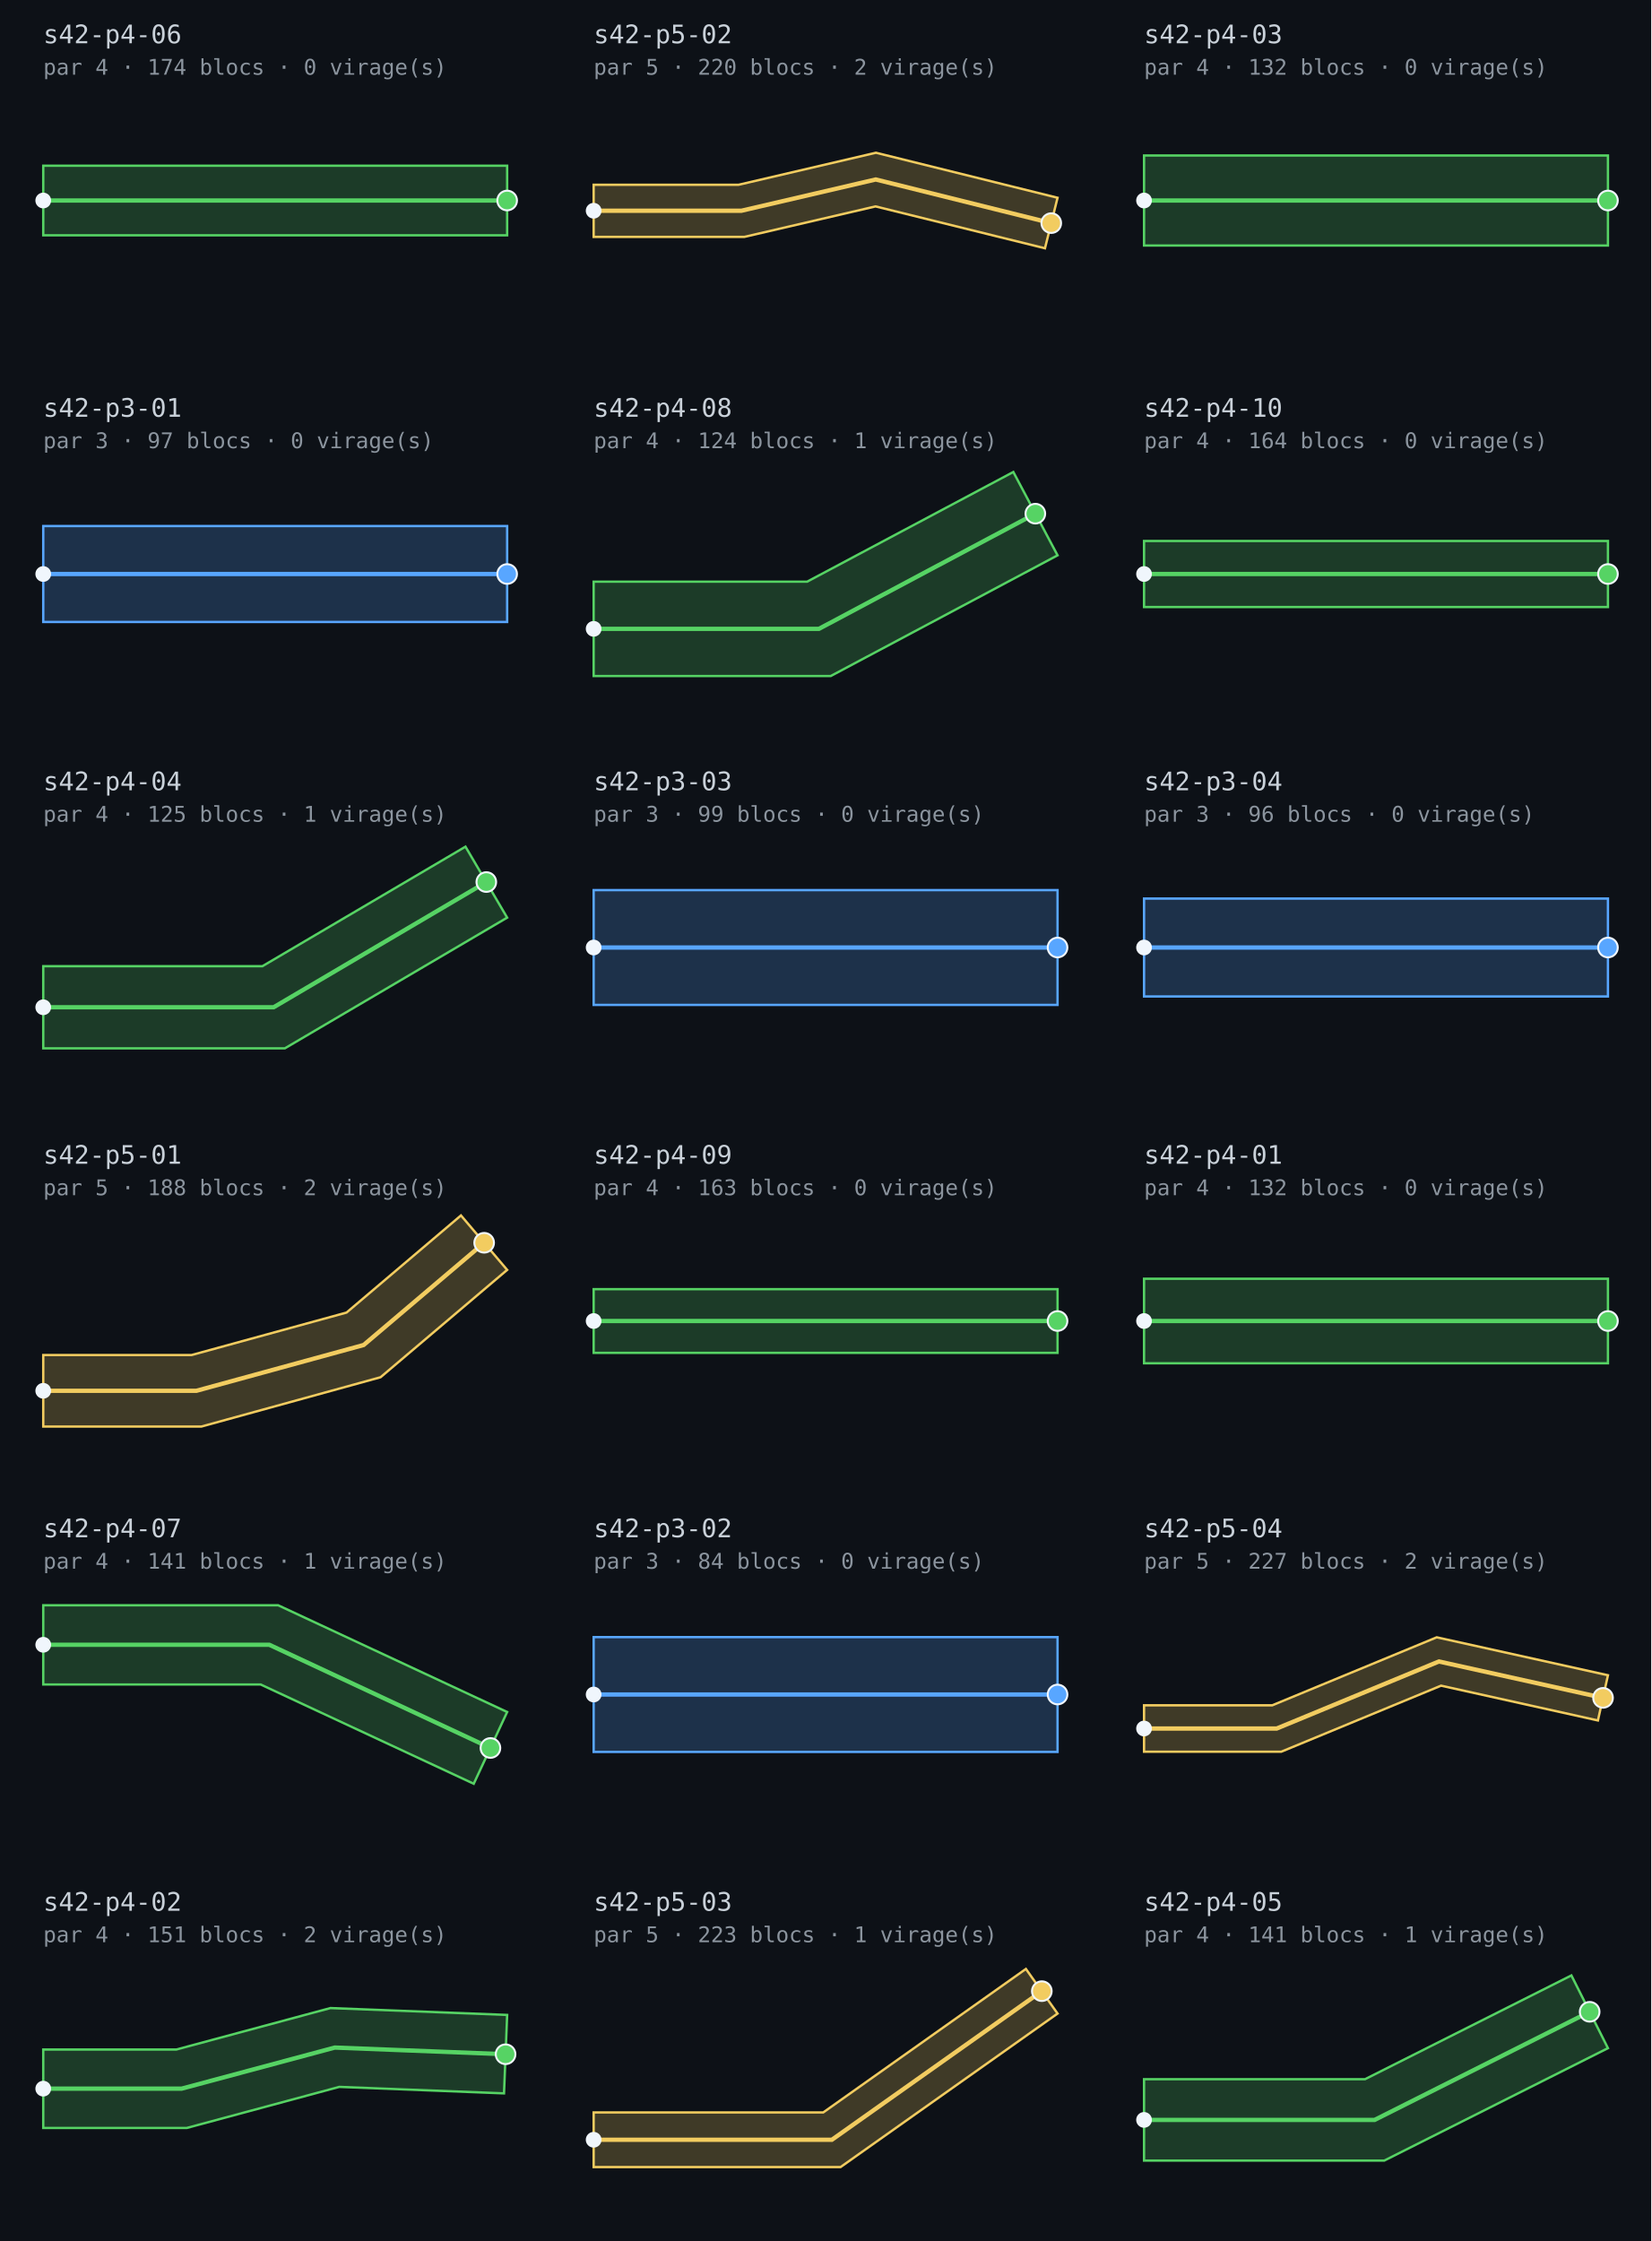
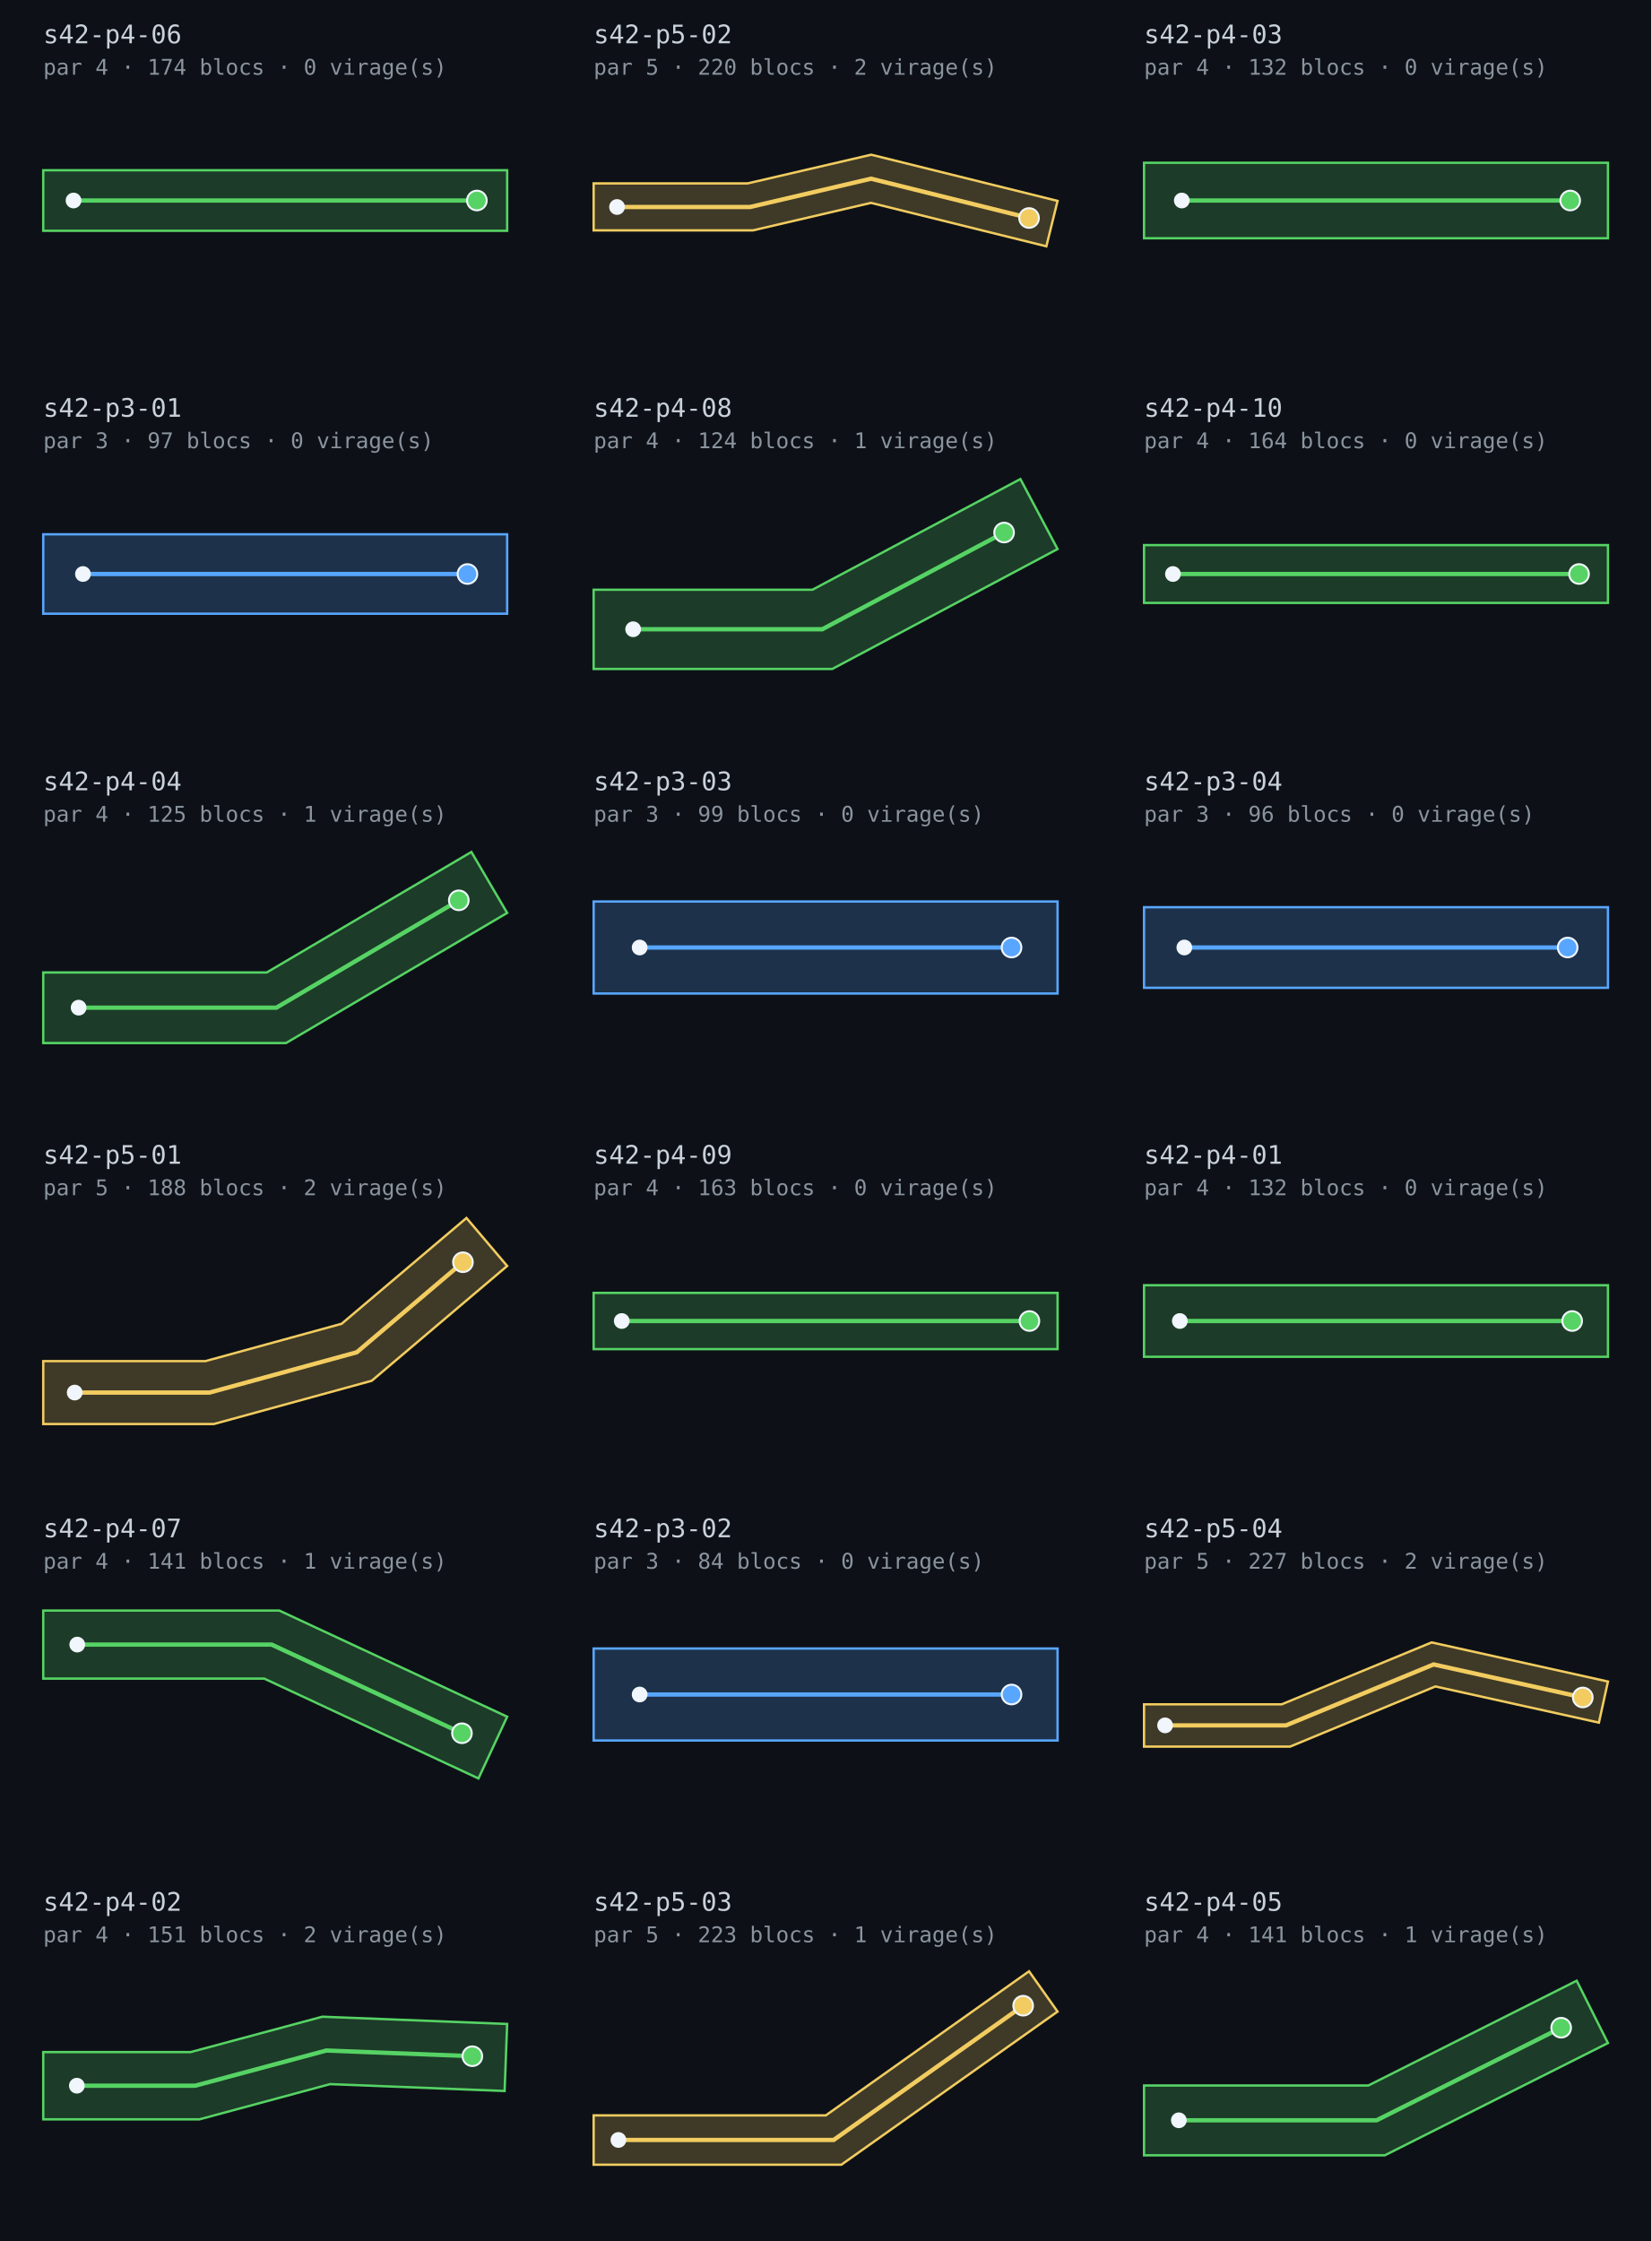
<svg xmlns="http://www.w3.org/2000/svg" width="840" height="1140" viewBox="0 0 840 1140">
  <rect width="100%" height="100%" fill="#0d1117" />
  <style>text{font-family:monospace;fill:#c9d1d9}.meta{fill:#8b949e;font-size:11px}</style>
  <text x="22" y="22" font-size="13">s42-p4-06</text>
  <text class="meta" x="22" y="38">par 4 · 174 blocs · 0 virage(s)</text>
-   <polygon points="22.0,119.7 258.0,119.7 258.0,84.3 22.0,84.3" fill="#56d364" fill-opacity="0.22" stroke="#56d364" stroke-width="1.2" />
-   <polyline points="22.0,102.0 258.0,102.0" fill="none" stroke="#56d364" stroke-width="2.2" />
-   <circle cx="22.0" cy="102.0" r="4" fill="#f0f6fc" />
-   <circle cx="258.0" cy="102.0" r="5" fill="#56d364" stroke="#f0f6fc" />
+   <polygon points="22.0,117.4 258.0,117.4 258.0,86.6 22.0,86.6" fill="#56d364" fill-opacity="0.22" stroke="#56d364" stroke-width="1.2" />
+   <polyline points="37.4,102.0 242.6,102.0" fill="none" stroke="#56d364" stroke-width="2.2" />
+   <circle cx="37.4" cy="102.0" r="4" fill="#f0f6fc" />
+   <circle cx="242.6" cy="102.0" r="5" fill="#56d364" stroke="#f0f6fc" />
  <text x="302" y="22" font-size="13">s42-p5-02</text>
  <text class="meta" x="302" y="38">par 5 · 220 blocs · 2 virage(s)</text>
-   <polygon points="302.0,120.5 378.7,120.5 445.4,105.0 531.6,126.3 538.0,100.6 445.6,77.7 375.7,94.0 302.0,94.0" fill="#f2cc60" fill-opacity="0.22" stroke="#f2cc60" stroke-width="1.2" />
-   <polyline points="302.0,107.2 377.2,107.2 445.5,91.3 534.8,113.5" fill="none" stroke="#f2cc60" stroke-width="2.2" />
-   <circle cx="302.0" cy="107.2" r="4" fill="#f0f6fc" />
-   <circle cx="534.8" cy="113.5" r="5" fill="#f2cc60" stroke="#f0f6fc" />
+   <polygon points="302.0,117.2 383.0,117.2 443.1,103.2 532.3,125.3 538.0,102.2 443.2,78.7 380.3,93.3 302.0,93.3" fill="#f2cc60" fill-opacity="0.22" stroke="#f2cc60" stroke-width="1.2" />
+   <polyline points="313.9,105.3 381.6,105.3 443.1,90.9 523.5,110.9" fill="none" stroke="#f2cc60" stroke-width="2.2" />
+   <circle cx="313.9" cy="105.3" r="4" fill="#f0f6fc" />
+   <circle cx="523.5" cy="110.9" r="5" fill="#f2cc60" stroke="#f0f6fc" />
  <text x="582" y="22" font-size="13">s42-p4-03</text>
  <text class="meta" x="582" y="38">par 4 · 132 blocs · 0 virage(s)</text>
-   <polygon points="582.0,124.9 818.0,124.9 818.0,79.1 582.0,79.1" fill="#56d364" fill-opacity="0.22" stroke="#56d364" stroke-width="1.2" />
-   <polyline points="582.0,102.0 818.0,102.0" fill="none" stroke="#56d364" stroke-width="2.2" />
-   <circle cx="582.0" cy="102.0" r="4" fill="#f0f6fc" />
-   <circle cx="818.0" cy="102.0" r="5" fill="#56d364" stroke="#f0f6fc" />
+   <polygon points="582.0,121.2 818.0,121.2 818.0,82.8 582.0,82.8" fill="#56d364" fill-opacity="0.22" stroke="#56d364" stroke-width="1.2" />
+   <polyline points="601.2,102.0 798.8,102.0" fill="none" stroke="#56d364" stroke-width="2.2" />
+   <circle cx="601.2" cy="102.0" r="4" fill="#f0f6fc" />
+   <circle cx="798.8" cy="102.0" r="5" fill="#56d364" stroke="#f0f6fc" />
  <text x="22" y="212" font-size="13">s42-p3-01</text>
  <text class="meta" x="22" y="228">par 3 · 97 blocs · 0 virage(s)</text>
-   <polygon points="22.0,316.4 258.0,316.4 258.0,267.6 22.0,267.6" fill="#58a6ff" fill-opacity="0.22" stroke="#58a6ff" stroke-width="1.2" />
-   <polyline points="22.0,292.0 258.0,292.0" fill="none" stroke="#58a6ff" stroke-width="2.2" />
-   <circle cx="22.0" cy="292.0" r="4" fill="#f0f6fc" />
-   <circle cx="258.0" cy="292.0" r="5" fill="#58a6ff" stroke="#f0f6fc" />
+   <polygon points="22.0,312.2 258.0,312.2 258.0,271.8 22.0,271.8" fill="#58a6ff" fill-opacity="0.22" stroke="#58a6ff" stroke-width="1.2" />
+   <polyline points="42.2,292.0 237.8,292.0" fill="none" stroke="#58a6ff" stroke-width="2.2" />
+   <circle cx="42.2" cy="292.0" r="4" fill="#f0f6fc" />
+   <circle cx="237.8" cy="292.0" r="5" fill="#58a6ff" stroke="#f0f6fc" />
  <text x="302" y="212" font-size="13">s42-p4-08</text>
  <text class="meta" x="302" y="228">par 4 · 124 blocs · 1 virage(s)</text>
-   <polygon points="302.0,343.9 422.6,343.9 538.0,282.5 515.5,240.1 410.6,295.9 302.0,295.9" fill="#56d364" fill-opacity="0.22" stroke="#56d364" stroke-width="1.2" />
-   <polyline points="302.0,319.9 416.6,319.9 526.7,261.3" fill="none" stroke="#56d364" stroke-width="2.2" />
-   <circle cx="302.0" cy="319.9" r="4" fill="#f0f6fc" />
-   <circle cx="526.7" cy="261.3" r="5" fill="#56d364" stroke="#f0f6fc" />
+   <polygon points="302.0,340.3 423.4,340.3 538.0,279.3 519.1,243.7 413.3,300.0 302.0,300.0" fill="#56d364" fill-opacity="0.22" stroke="#56d364" stroke-width="1.2" />
+   <polyline points="322.1,320.1 418.3,320.1 510.8,270.9" fill="none" stroke="#56d364" stroke-width="2.2" />
+   <circle cx="322.1" cy="320.1" r="4" fill="#f0f6fc" />
+   <circle cx="510.8" cy="270.9" r="5" fill="#56d364" stroke="#f0f6fc" />
  <text x="582" y="212" font-size="13">s42-p4-10</text>
  <text class="meta" x="582" y="228">par 4 · 164 blocs · 0 virage(s)</text>
-   <polygon points="582.0,308.8 818.0,308.8 818.0,275.2 582.0,275.2" fill="#56d364" fill-opacity="0.22" stroke="#56d364" stroke-width="1.2" />
-   <polyline points="582.0,292.0 818.0,292.0" fill="none" stroke="#56d364" stroke-width="2.2" />
-   <circle cx="582.0" cy="292.0" r="4" fill="#f0f6fc" />
-   <circle cx="818.0" cy="292.0" r="5" fill="#56d364" stroke="#f0f6fc" />
+   <polygon points="582.0,306.7 818.0,306.7 818.0,277.3 582.0,277.3" fill="#56d364" fill-opacity="0.22" stroke="#56d364" stroke-width="1.2" />
+   <polyline points="596.7,292.0 803.3,292.0" fill="none" stroke="#56d364" stroke-width="2.2" />
+   <circle cx="596.7" cy="292.0" r="4" fill="#f0f6fc" />
+   <circle cx="803.3" cy="292.0" r="5" fill="#56d364" stroke="#f0f6fc" />
  <text x="22" y="402" font-size="13">s42-p4-04</text>
  <text class="meta" x="22" y="418">par 4 · 125 blocs · 1 virage(s)</text>
-   <polygon points="22.0,533.3 144.9,533.3 258.0,466.8 236.8,430.7 133.5,491.5 22.0,491.5" fill="#56d364" fill-opacity="0.22" stroke="#56d364" stroke-width="1.2" />
-   <polyline points="22.0,512.4 139.2,512.4 247.4,448.7" fill="none" stroke="#56d364" stroke-width="2.2" />
-   <circle cx="22.0" cy="512.4" r="4" fill="#f0f6fc" />
-   <circle cx="247.4" cy="448.7" r="5" fill="#56d364" stroke="#f0f6fc" />
+   <polygon points="22.0,530.6 145.5,530.6 258.0,464.4 239.8,433.4 135.7,494.7 22.0,494.7" fill="#56d364" fill-opacity="0.22" stroke="#56d364" stroke-width="1.2" />
+   <polyline points="40.0,512.6 140.6,512.6 233.4,458.0" fill="none" stroke="#56d364" stroke-width="2.2" />
+   <circle cx="40.0" cy="512.6" r="4" fill="#f0f6fc" />
+   <circle cx="233.4" cy="458.0" r="5" fill="#56d364" stroke="#f0f6fc" />
  <text x="302" y="402" font-size="13">s42-p3-03</text>
  <text class="meta" x="302" y="418">par 3 · 99 blocs · 0 virage(s)</text>
-   <polygon points="302.0,511.2 538.0,511.2 538.0,452.8 302.0,452.8" fill="#58a6ff" fill-opacity="0.22" stroke="#58a6ff" stroke-width="1.2" />
-   <polyline points="302.0,482.0 538.0,482.0" fill="none" stroke="#58a6ff" stroke-width="2.2" />
-   <circle cx="302.0" cy="482.0" r="4" fill="#f0f6fc" />
-   <circle cx="538.0" cy="482.0" r="5" fill="#58a6ff" stroke="#f0f6fc" />
+   <polygon points="302.0,505.4 538.0,505.4 538.0,458.6 302.0,458.6" fill="#58a6ff" fill-opacity="0.22" stroke="#58a6ff" stroke-width="1.2" />
+   <polyline points="325.4,482.0 514.6,482.0" fill="none" stroke="#58a6ff" stroke-width="2.2" />
+   <circle cx="325.4" cy="482.0" r="4" fill="#f0f6fc" />
+   <circle cx="514.6" cy="482.0" r="5" fill="#58a6ff" stroke="#f0f6fc" />
  <text x="582" y="402" font-size="13">s42-p3-04</text>
  <text class="meta" x="582" y="418">par 3 · 96 blocs · 0 virage(s)</text>
-   <polygon points="582.0,506.9 818.0,506.9 818.0,457.1 582.0,457.1" fill="#58a6ff" fill-opacity="0.22" stroke="#58a6ff" stroke-width="1.2" />
-   <polyline points="582.0,482.0 818.0,482.0" fill="none" stroke="#58a6ff" stroke-width="2.2" />
-   <circle cx="582.0" cy="482.0" r="4" fill="#f0f6fc" />
-   <circle cx="818.0" cy="482.0" r="5" fill="#58a6ff" stroke="#f0f6fc" />
+   <polygon points="582.0,502.5 818.0,502.5 818.0,461.5 582.0,461.5" fill="#58a6ff" fill-opacity="0.22" stroke="#58a6ff" stroke-width="1.2" />
+   <polyline points="602.5,482.0 797.5,482.0" fill="none" stroke="#58a6ff" stroke-width="2.2" />
+   <circle cx="602.5" cy="482.0" r="4" fill="#f0f6fc" />
+   <circle cx="797.5" cy="482.0" r="5" fill="#58a6ff" stroke="#f0f6fc" />
  <text x="22" y="592" font-size="13">s42-p5-01</text>
  <text class="meta" x="22" y="608">par 5 · 188 blocs · 2 virage(s)</text>
-   <polygon points="22.0,725.7 102.4,725.7 193.6,700.6 258.0,646.0 234.5,618.3 176.3,667.7 97.5,689.3 22.0,689.3" fill="#f2cc60" fill-opacity="0.22" stroke="#f2cc60" stroke-width="1.2" />
-   <polyline points="22.0,707.5 99.9,707.5 185.0,684.2 246.3,632.2" fill="none" stroke="#f2cc60" stroke-width="2.2" />
-   <circle cx="22.0" cy="707.5" r="4" fill="#f0f6fc" />
-   <circle cx="246.3" cy="632.2" r="5" fill="#f2cc60" stroke="#f0f6fc" />
+   <polygon points="22.0,724.4 108.8,724.4 189.1,702.4 258.0,644.0 237.3,619.6 173.8,673.4 104.5,692.4 22.0,692.4" fill="#f2cc60" fill-opacity="0.22" stroke="#f2cc60" stroke-width="1.2" />
+   <polyline points="38.0,708.4 106.6,708.4 181.5,687.9 235.5,642.1" fill="none" stroke="#f2cc60" stroke-width="2.2" />
+   <circle cx="38.0" cy="708.4" r="4" fill="#f0f6fc" />
+   <circle cx="235.5" cy="642.1" r="5" fill="#f2cc60" stroke="#f0f6fc" />
  <text x="302" y="592" font-size="13">s42-p4-09</text>
  <text class="meta" x="302" y="608">par 4 · 163 blocs · 0 virage(s)</text>
-   <polygon points="302.0,688.2 538.0,688.2 538.0,655.8 302.0,655.8" fill="#56d364" fill-opacity="0.22" stroke="#56d364" stroke-width="1.2" />
-   <polyline points="302.0,672.0 538.0,672.0" fill="none" stroke="#56d364" stroke-width="2.2" />
-   <circle cx="302.0" cy="672.0" r="4" fill="#f0f6fc" />
-   <circle cx="538.0" cy="672.0" r="5" fill="#56d364" stroke="#f0f6fc" />
+   <polygon points="302.0,686.3 538.0,686.3 538.0,657.7 302.0,657.7" fill="#56d364" fill-opacity="0.22" stroke="#56d364" stroke-width="1.2" />
+   <polyline points="316.3,672.0 523.7,672.0" fill="none" stroke="#56d364" stroke-width="2.2" />
+   <circle cx="316.3" cy="672.0" r="4" fill="#f0f6fc" />
+   <circle cx="523.7" cy="672.0" r="5" fill="#56d364" stroke="#f0f6fc" />
  <text x="582" y="592" font-size="13">s42-p4-01</text>
  <text class="meta" x="582" y="608">par 4 · 132 blocs · 0 virage(s)</text>
-   <polygon points="582.0,693.5 818.0,693.5 818.0,650.5 582.0,650.5" fill="#56d364" fill-opacity="0.22" stroke="#56d364" stroke-width="1.2" />
-   <polyline points="582.0,672.0 818.0,672.0" fill="none" stroke="#56d364" stroke-width="2.2" />
-   <circle cx="582.0" cy="672.0" r="4" fill="#f0f6fc" />
-   <circle cx="818.0" cy="672.0" r="5" fill="#56d364" stroke="#f0f6fc" />
+   <polygon points="582.0,690.2 818.0,690.2 818.0,653.8 582.0,653.8" fill="#56d364" fill-opacity="0.22" stroke="#56d364" stroke-width="1.2" />
+   <polyline points="600.2,672.0 799.8,672.0" fill="none" stroke="#56d364" stroke-width="2.2" />
+   <circle cx="600.2" cy="672.0" r="4" fill="#f0f6fc" />
+   <circle cx="799.8" cy="672.0" r="5" fill="#56d364" stroke="#f0f6fc" />
  <text x="22" y="782" font-size="13">s42-p4-07</text>
  <text class="meta" x="22" y="798">par 4 · 141 blocs · 1 virage(s)</text>
-   <polygon points="22.0,856.9 132.6,856.9 241.0,907.4 258.0,870.9 141.5,816.6 22.0,816.6" fill="#56d364" fill-opacity="0.22" stroke="#56d364" stroke-width="1.2" />
-   <polyline points="22.0,836.7 137.0,836.7 249.5,889.2" fill="none" stroke="#56d364" stroke-width="2.2" />
-   <circle cx="22.0" cy="836.7" r="4" fill="#f0f6fc" />
-   <circle cx="249.5" cy="889.2" r="5" fill="#56d364" stroke="#f0f6fc" />
+   <polygon points="22.0,853.9 134.4,853.9 243.4,904.7 258.0,873.3 142.1,819.3 22.0,819.3" fill="#56d364" fill-opacity="0.22" stroke="#56d364" stroke-width="1.2" />
+   <polyline points="39.3,836.6 138.2,836.6 235.0,881.7" fill="none" stroke="#56d364" stroke-width="2.2" />
+   <circle cx="39.3" cy="836.6" r="4" fill="#f0f6fc" />
+   <circle cx="235.0" cy="881.7" r="5" fill="#56d364" stroke="#f0f6fc" />
  <text x="302" y="782" font-size="13">s42-p3-02</text>
  <text class="meta" x="302" y="798">par 3 · 84 blocs · 0 virage(s)</text>
-   <polygon points="302.0,891.2 538.0,891.2 538.0,832.8 302.0,832.8" fill="#58a6ff" fill-opacity="0.22" stroke="#58a6ff" stroke-width="1.2" />
-   <polyline points="302.0,862.0 538.0,862.0" fill="none" stroke="#58a6ff" stroke-width="2.2" />
-   <circle cx="302.0" cy="862.0" r="4" fill="#f0f6fc" />
-   <circle cx="538.0" cy="862.0" r="5" fill="#58a6ff" stroke="#f0f6fc" />
+   <polygon points="302.0,885.4 538.0,885.4 538.0,838.6 302.0,838.6" fill="#58a6ff" fill-opacity="0.22" stroke="#58a6ff" stroke-width="1.2" />
+   <polyline points="325.4,862.0 514.6,862.0" fill="none" stroke="#58a6ff" stroke-width="2.2" />
+   <circle cx="325.4" cy="862.0" r="4" fill="#f0f6fc" />
+   <circle cx="514.6" cy="862.0" r="5" fill="#58a6ff" stroke="#f0f6fc" />
  <text x="582" y="782" font-size="13">s42-p5-04</text>
  <text class="meta" x="582" y="798">par 5 · 227 blocs · 2 virage(s)</text>
-   <polygon points="582.0,891.1 651.8,891.1 733.1,857.5 812.9,875.2 818.0,852.2 730.9,832.9 647.2,867.5 582.0,867.5" fill="#f2cc60" fill-opacity="0.22" stroke="#f2cc60" stroke-width="1.2" />
-   <polyline points="582.0,879.3 649.5,879.3 732.0,845.2 815.5,863.7" fill="none" stroke="#f2cc60" stroke-width="2.2" />
-   <circle cx="582.0" cy="879.3" r="4" fill="#f0f6fc" />
-   <circle cx="815.5" cy="863.7" r="5" fill="#f2cc60" stroke="#f0f6fc" />
+   <polygon points="582.0,888.5 656.3,888.5 730.2,857.9 813.4,876.3 818.0,855.4 728.3,835.5 652.0,867.0 582.0,867.0" fill="#f2cc60" fill-opacity="0.22" stroke="#f2cc60" stroke-width="1.2" />
+   <polyline points="592.7,877.7 654.2,877.7 729.3,846.7 805.2,863.5" fill="none" stroke="#f2cc60" stroke-width="2.2" />
+   <circle cx="592.7" cy="877.7" r="4" fill="#f0f6fc" />
+   <circle cx="805.2" cy="863.5" r="5" fill="#f2cc60" stroke="#f0f6fc" />
  <text x="22" y="972" font-size="13">s42-p4-02</text>
  <text class="meta" x="22" y="988">par 4 · 151 blocs · 2 virage(s)</text>
-   <polygon points="22.0,1082.5 95.0,1082.5 172.6,1061.6 256.4,1064.9 258.0,1025.0 168.1,1021.5 89.7,1042.6 22.0,1042.6" fill="#56d364" fill-opacity="0.22" stroke="#56d364" stroke-width="1.2" />
-   <polyline points="22.0,1062.5 92.4,1062.5 170.3,1041.6 257.2,1045.0" fill="none" stroke="#56d364" stroke-width="2.2" />
-   <circle cx="22.0" cy="1062.5" r="4" fill="#f0f6fc" />
-   <circle cx="257.2" cy="1045.0" r="5" fill="#56d364" stroke="#f0f6fc" />
+   <polygon points="22.0,1078.1 101.5,1078.1 167.9,1060.2 256.7,1063.7 258.0,1029.6 164.0,1025.9 97.0,1043.9 22.0,1043.9" fill="#56d364" fill-opacity="0.22" stroke="#56d364" stroke-width="1.2" />
+   <polyline points="39.1,1061.0 99.3,1061.0 166.0,1043.1 240.3,1046.0" fill="none" stroke="#56d364" stroke-width="2.2" />
+   <circle cx="39.1" cy="1061.0" r="4" fill="#f0f6fc" />
+   <circle cx="240.3" cy="1046.0" r="5" fill="#56d364" stroke="#f0f6fc" />
  <text x="302" y="972" font-size="13">s42-p5-03</text>
  <text class="meta" x="302" y="988">par 5 · 223 blocs · 1 virage(s)</text>
-   <polygon points="302.0,1102.4 427.6,1102.4 538.0,1024.3 521.9,1001.6 418.8,1074.6 302.0,1074.6" fill="#f2cc60" fill-opacity="0.22" stroke="#f2cc60" stroke-width="1.2" />
-   <polyline points="302.0,1088.5 423.2,1088.5 530.0,1012.9" fill="none" stroke="#f2cc60" stroke-width="2.2" />
-   <circle cx="302.0" cy="1088.5" r="4" fill="#f0f6fc" />
-   <circle cx="530.0" cy="1012.9" r="5" fill="#f2cc60" stroke="#f0f6fc" />
+   <polygon points="302.0,1101.2 428.0,1101.2 538.0,1023.3 523.5,1002.8 420.1,1076.1 302.0,1076.1" fill="#f2cc60" fill-opacity="0.22" stroke="#f2cc60" stroke-width="1.2" />
+   <polyline points="314.6,1088.6 424.1,1088.6 520.5,1020.3" fill="none" stroke="#f2cc60" stroke-width="2.2" />
+   <circle cx="314.6" cy="1088.6" r="4" fill="#f0f6fc" />
+   <circle cx="520.5" cy="1020.3" r="5" fill="#f2cc60" stroke="#f0f6fc" />
  <text x="582" y="972" font-size="13">s42-p4-05</text>
  <text class="meta" x="582" y="988">par 4 · 141 blocs · 1 virage(s)</text>
-   <polygon points="582.0,1099.1 704.2,1099.1 818.0,1041.9 799.4,1004.9 694.4,1057.7 582.0,1057.7" fill="#56d364" fill-opacity="0.22" stroke="#56d364" stroke-width="1.2" />
-   <polyline points="582.0,1078.4 699.3,1078.4 808.7,1023.4" fill="none" stroke="#56d364" stroke-width="2.2" />
-   <circle cx="582.0" cy="1078.4" r="4" fill="#f0f6fc" />
-   <circle cx="808.7" cy="1023.4" r="5" fill="#56d364" stroke="#f0f6fc" />
+   <polygon points="582.0,1096.4 704.5,1096.4 818.0,1039.3 802.1,1007.6 696.1,1060.9 582.0,1060.9" fill="#56d364" fill-opacity="0.22" stroke="#56d364" stroke-width="1.2" />
+   <polyline points="599.7,1078.6 700.3,1078.6 794.2,1031.5" fill="none" stroke="#56d364" stroke-width="2.2" />
+   <circle cx="599.7" cy="1078.6" r="4" fill="#f0f6fc" />
+   <circle cx="794.2" cy="1031.5" r="5" fill="#56d364" stroke="#f0f6fc" />
</svg>
